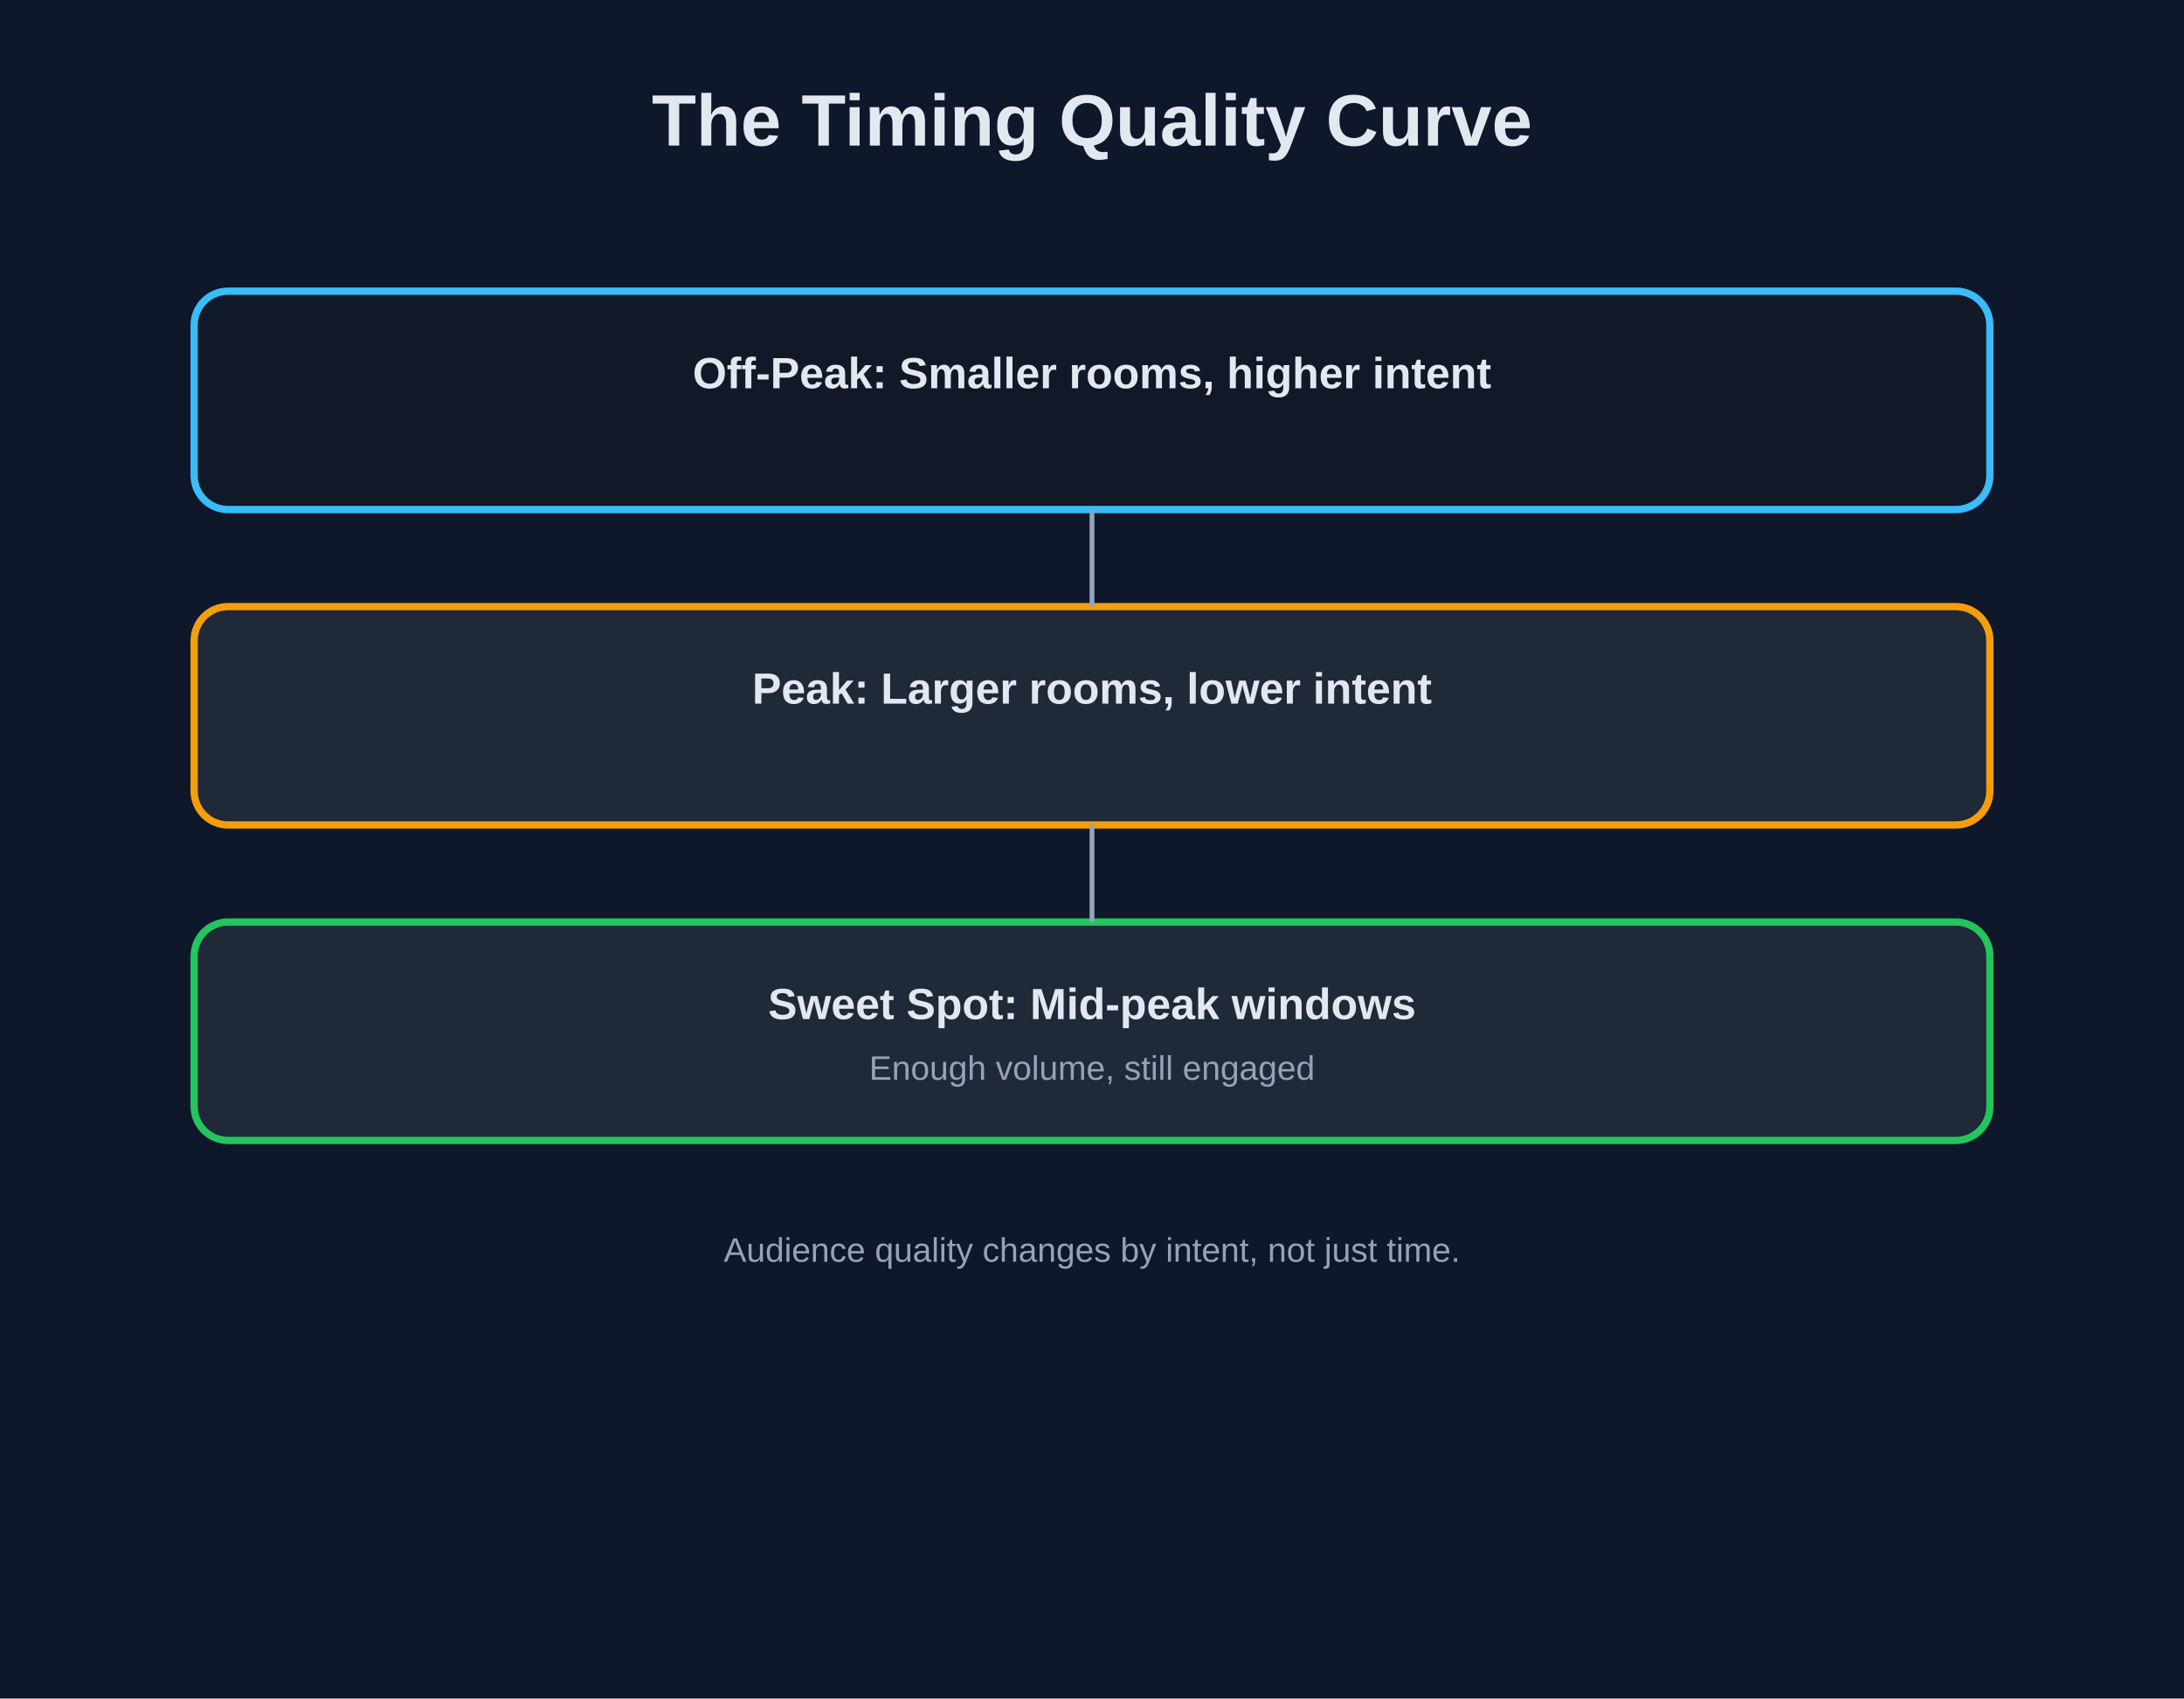
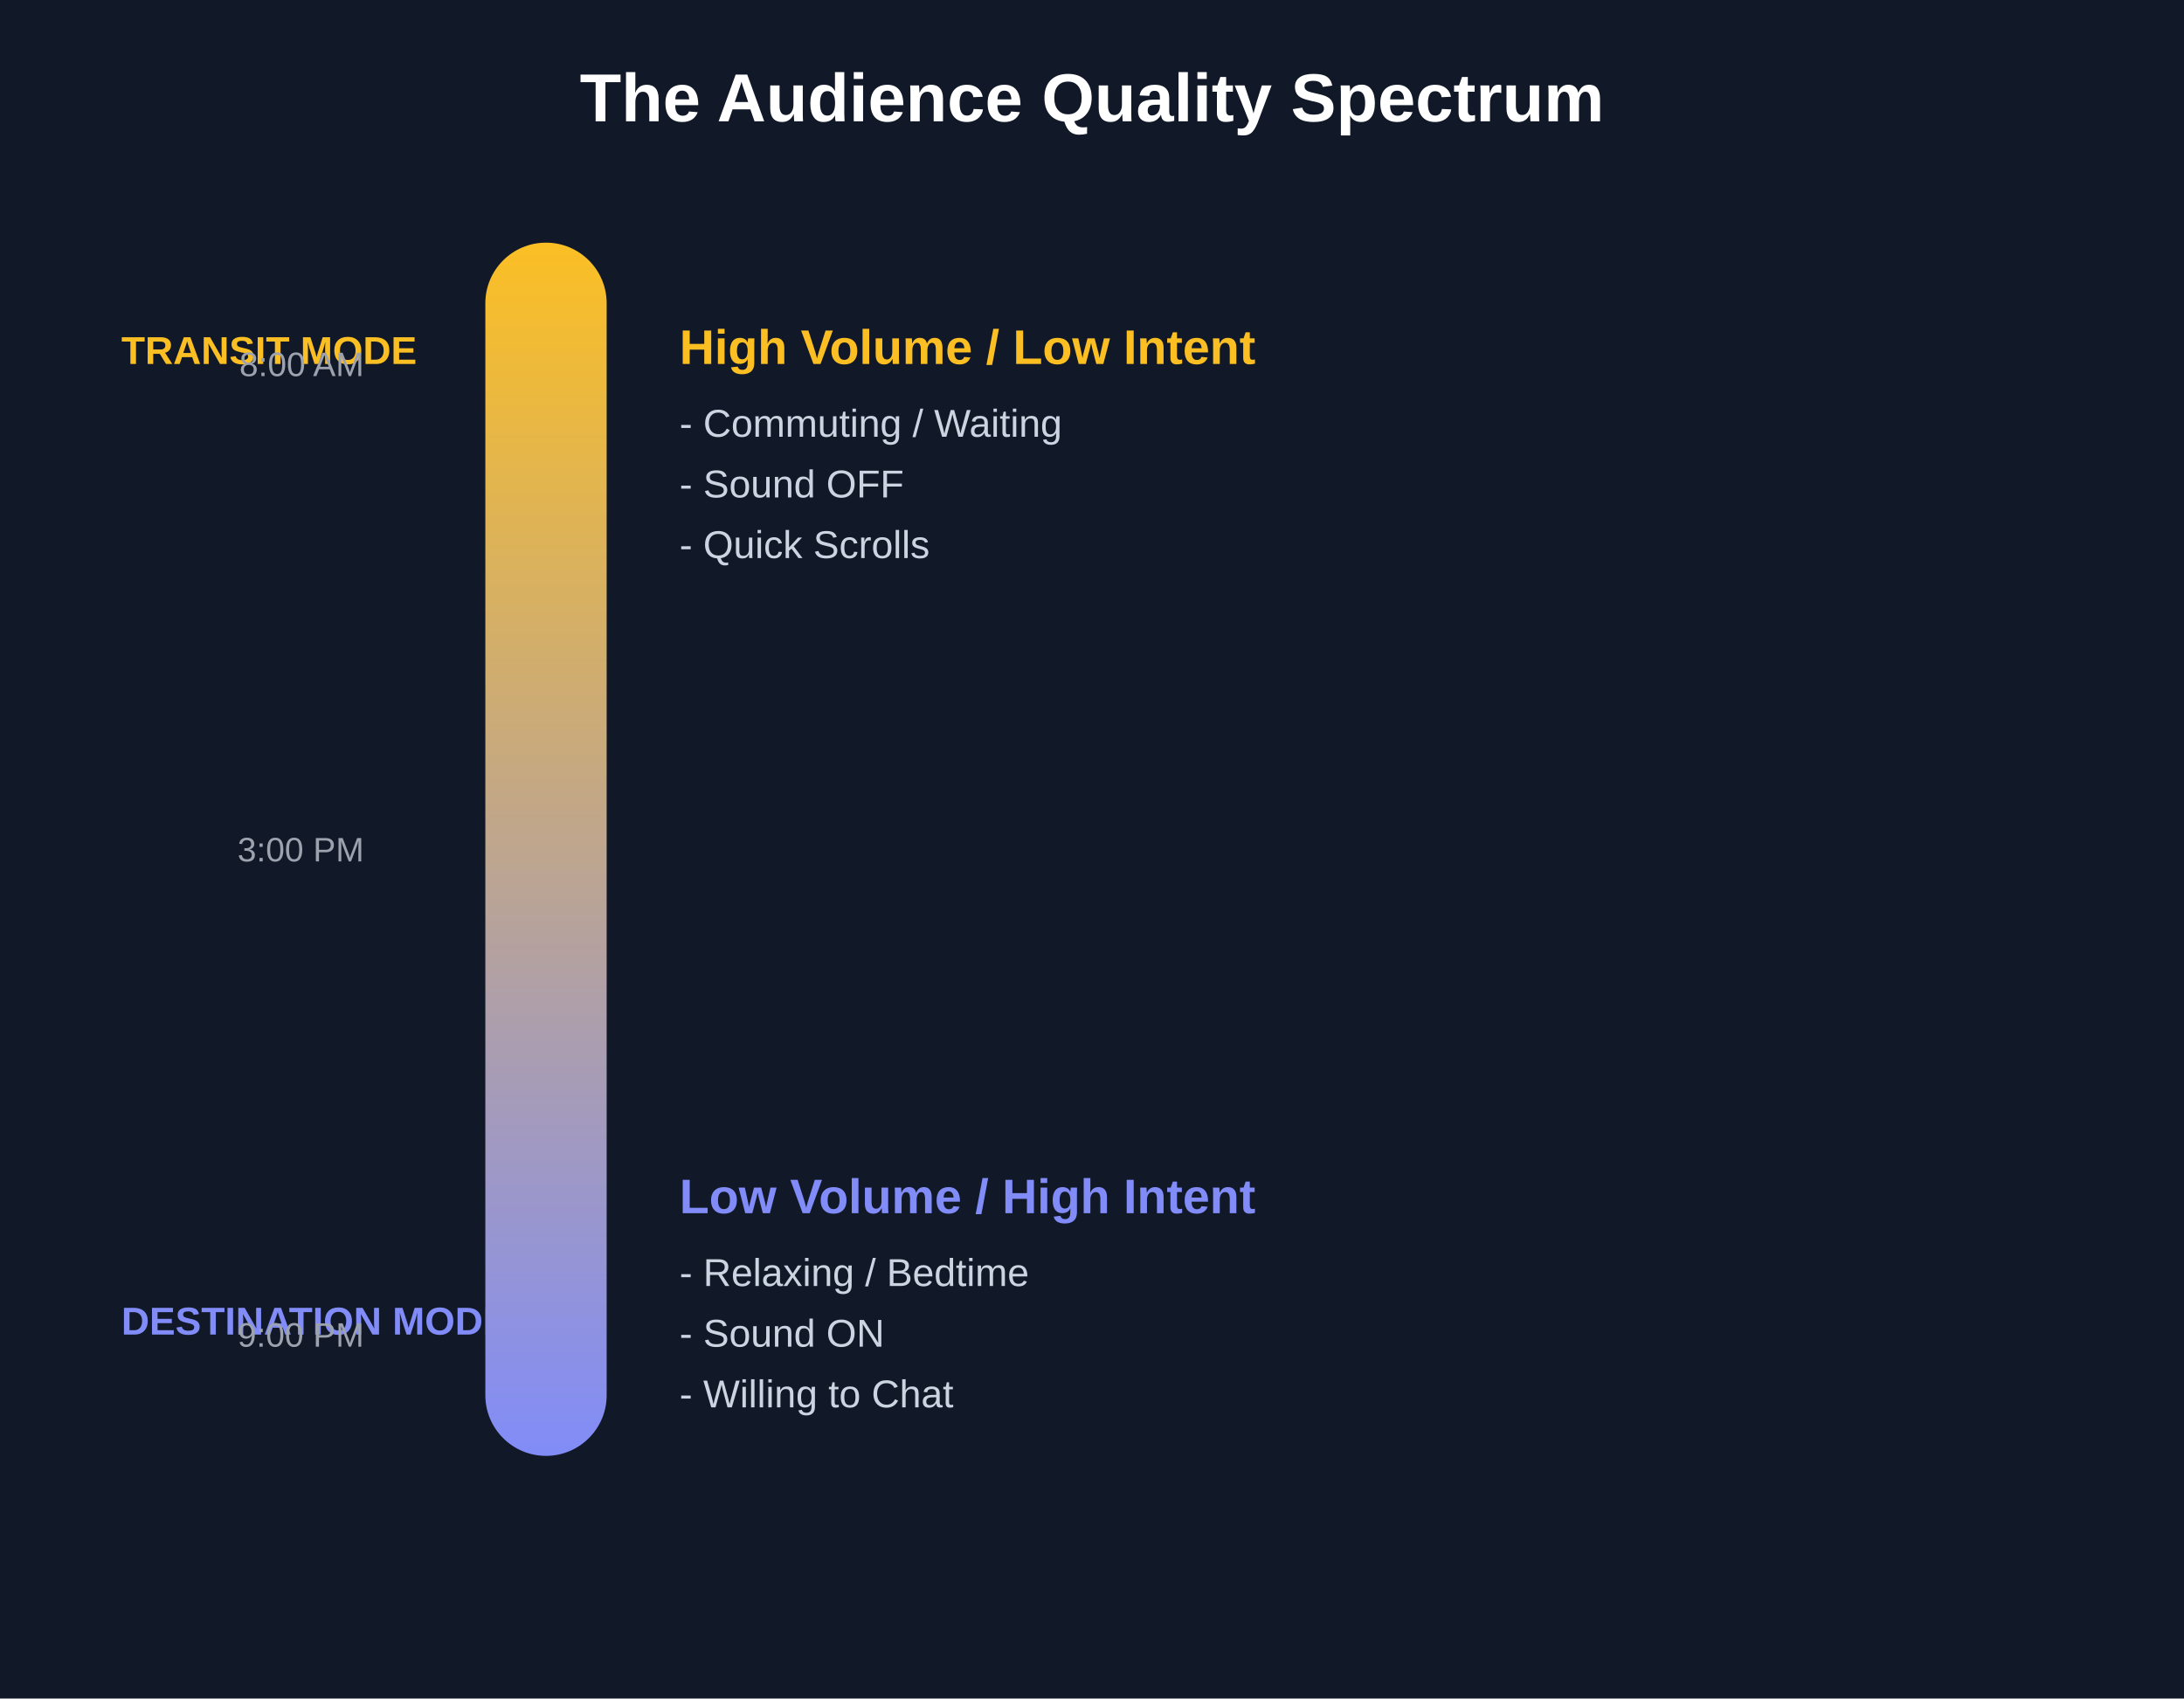
- <svg xmlns="http://www.w3.org/2000/svg" viewBox="0 0 900 700">
-   <rect width="900" height="700" fill="#0f172a" />
-   <g font-family="Arial, sans-serif" fill="#e2e8f0">
-     <text x="450" y="60" font-size="30" font-weight="700" text-anchor="middle">The Timing Quality Curve</text>
-     <rect x="80" y="120" width="740" height="90" rx="14" fill="#111827" stroke="#38bdf8" stroke-width="3" />
-     <text x="450" y="160" font-size="18" font-weight="600" text-anchor="middle">Off-Peak: Smaller rooms, higher intent</text>
-     <rect x="80" y="250" width="740" height="90" rx="14" fill="#1f2937" stroke="#f59e0b" stroke-width="3" />
-     <text x="450" y="290" font-size="18" font-weight="600" text-anchor="middle">Peak: Larger rooms, lower intent</text>
-     <rect x="80" y="380" width="740" height="90" rx="14" fill="#1f2937" stroke="#22c55e" stroke-width="3" />
-     <text x="450" y="420" font-size="18" font-weight="600" text-anchor="middle">Sweet Spot: Mid-peak windows</text>
-     <text x="450" y="445" font-size="14" text-anchor="middle" fill="#94a3b8">Enough volume, still engaged</text>
-     <path d="M450 210 L450 250" stroke="#94a3b8" stroke-width="2" />
-     <path d="M450 340 L450 380" stroke="#94a3b8" stroke-width="2" />
-     <text x="450" y="520" font-size="14" text-anchor="middle" fill="#94a3b8">Audience quality changes by intent, not just time.</text>
+ <svg xmlns="http://www.w3.org/2000/svg" viewBox="0 0 900 700" width="900" height="700">
+   <rect width="900" height="700" fill="#111827" />
+   <text x="450" y="50" text-anchor="middle" font-family="Arial" font-weight="bold" font-size="28" fill="#ffffff">The Audience Quality Spectrum</text>
+   <text x="50" y="150" text-anchor="start" font-family="Arial" font-weight="bold" font-size="16" fill="#fbbf24">TRANSIT MODE</text>
+   <text x="50" y="550" text-anchor="start" font-family="Arial" font-weight="bold" font-size="16" fill="#818cf8">DESTINATION MODE</text>
+   <defs>
+     <linearGradient id="gradBar" x1="0%" y1="0%" x2="0%" y2="100%">
+       <stop offset="0%" style="stop-color:#fbbf24;stop-opacity:1" />
+       <stop offset="100%" style="stop-color:#818cf8;stop-opacity:1" />
+     </linearGradient>
+   </defs>
+   <rect x="200" y="100" width="50" height="500" rx="25" fill="url(#gradBar)" />
+   <g transform="translate(280, 150)">
+     <text x="0" y="0" font-family="Arial" font-weight="bold" font-size="20" fill="#fbbf24">High Volume / Low Intent</text>
+     <text x="0" y="30" font-family="Arial" font-size="16" fill="#cbd5e1">- Commuting / Waiting</text>
+     <text x="0" y="55" font-family="Arial" font-size="16" fill="#cbd5e1">- Sound OFF</text>
+     <text x="0" y="80" font-family="Arial" font-size="16" fill="#cbd5e1">- Quick Scrolls</text>
  </g>
+   <g transform="translate(280, 500)">
+     <text x="0" y="0" font-family="Arial" font-weight="bold" font-size="20" fill="#818cf8">Low Volume / High Intent</text>
+     <text x="0" y="30" font-family="Arial" font-size="16" fill="#cbd5e1">- Relaxing / Bedtime</text>
+     <text x="0" y="55" font-family="Arial" font-size="16" fill="#cbd5e1">- Sound ON</text>
+     <text x="0" y="80" font-family="Arial" font-size="16" fill="#cbd5e1">- Willing to Chat</text>
+   </g>
+   <text x="150" y="155" text-anchor="end" font-family="Arial" font-size="14" fill="#9ca3af">8:00 AM</text>
+   <text x="150" y="355" text-anchor="end" font-family="Arial" font-size="14" fill="#9ca3af">3:00 PM</text>
+   <text x="150" y="555" text-anchor="end" font-family="Arial" font-size="14" fill="#9ca3af">9:00 PM</text>
</svg>
